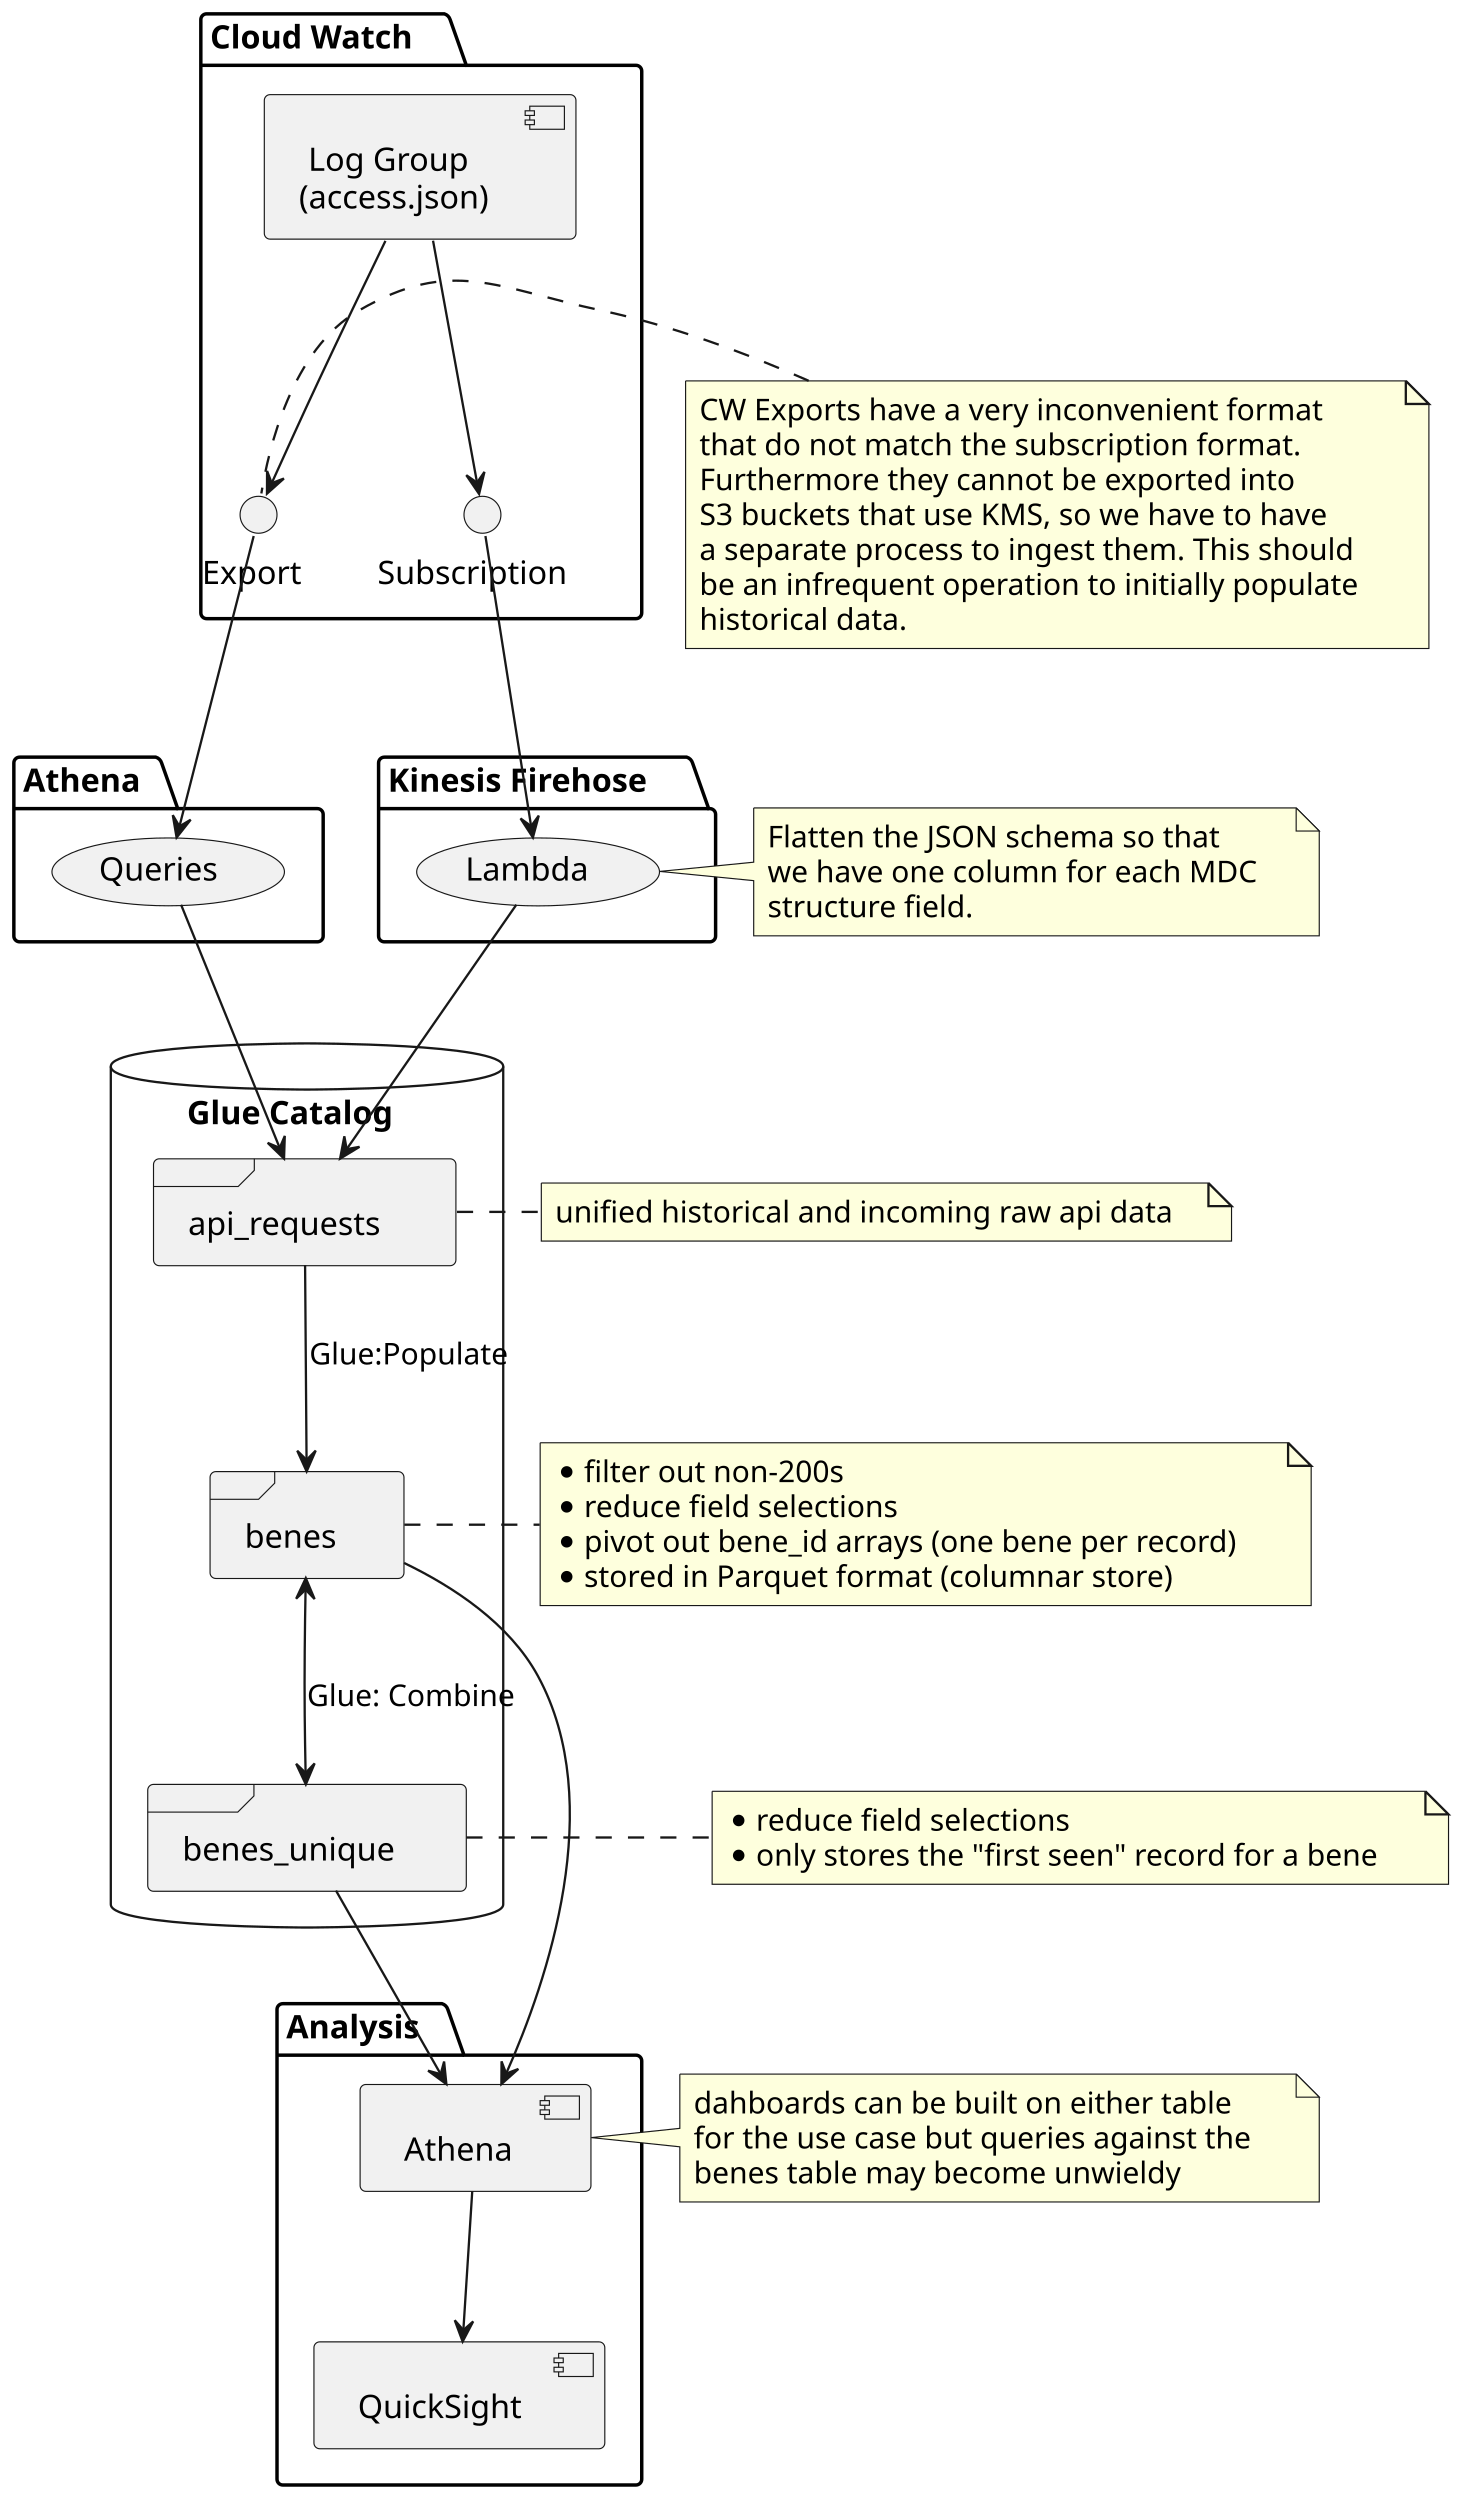
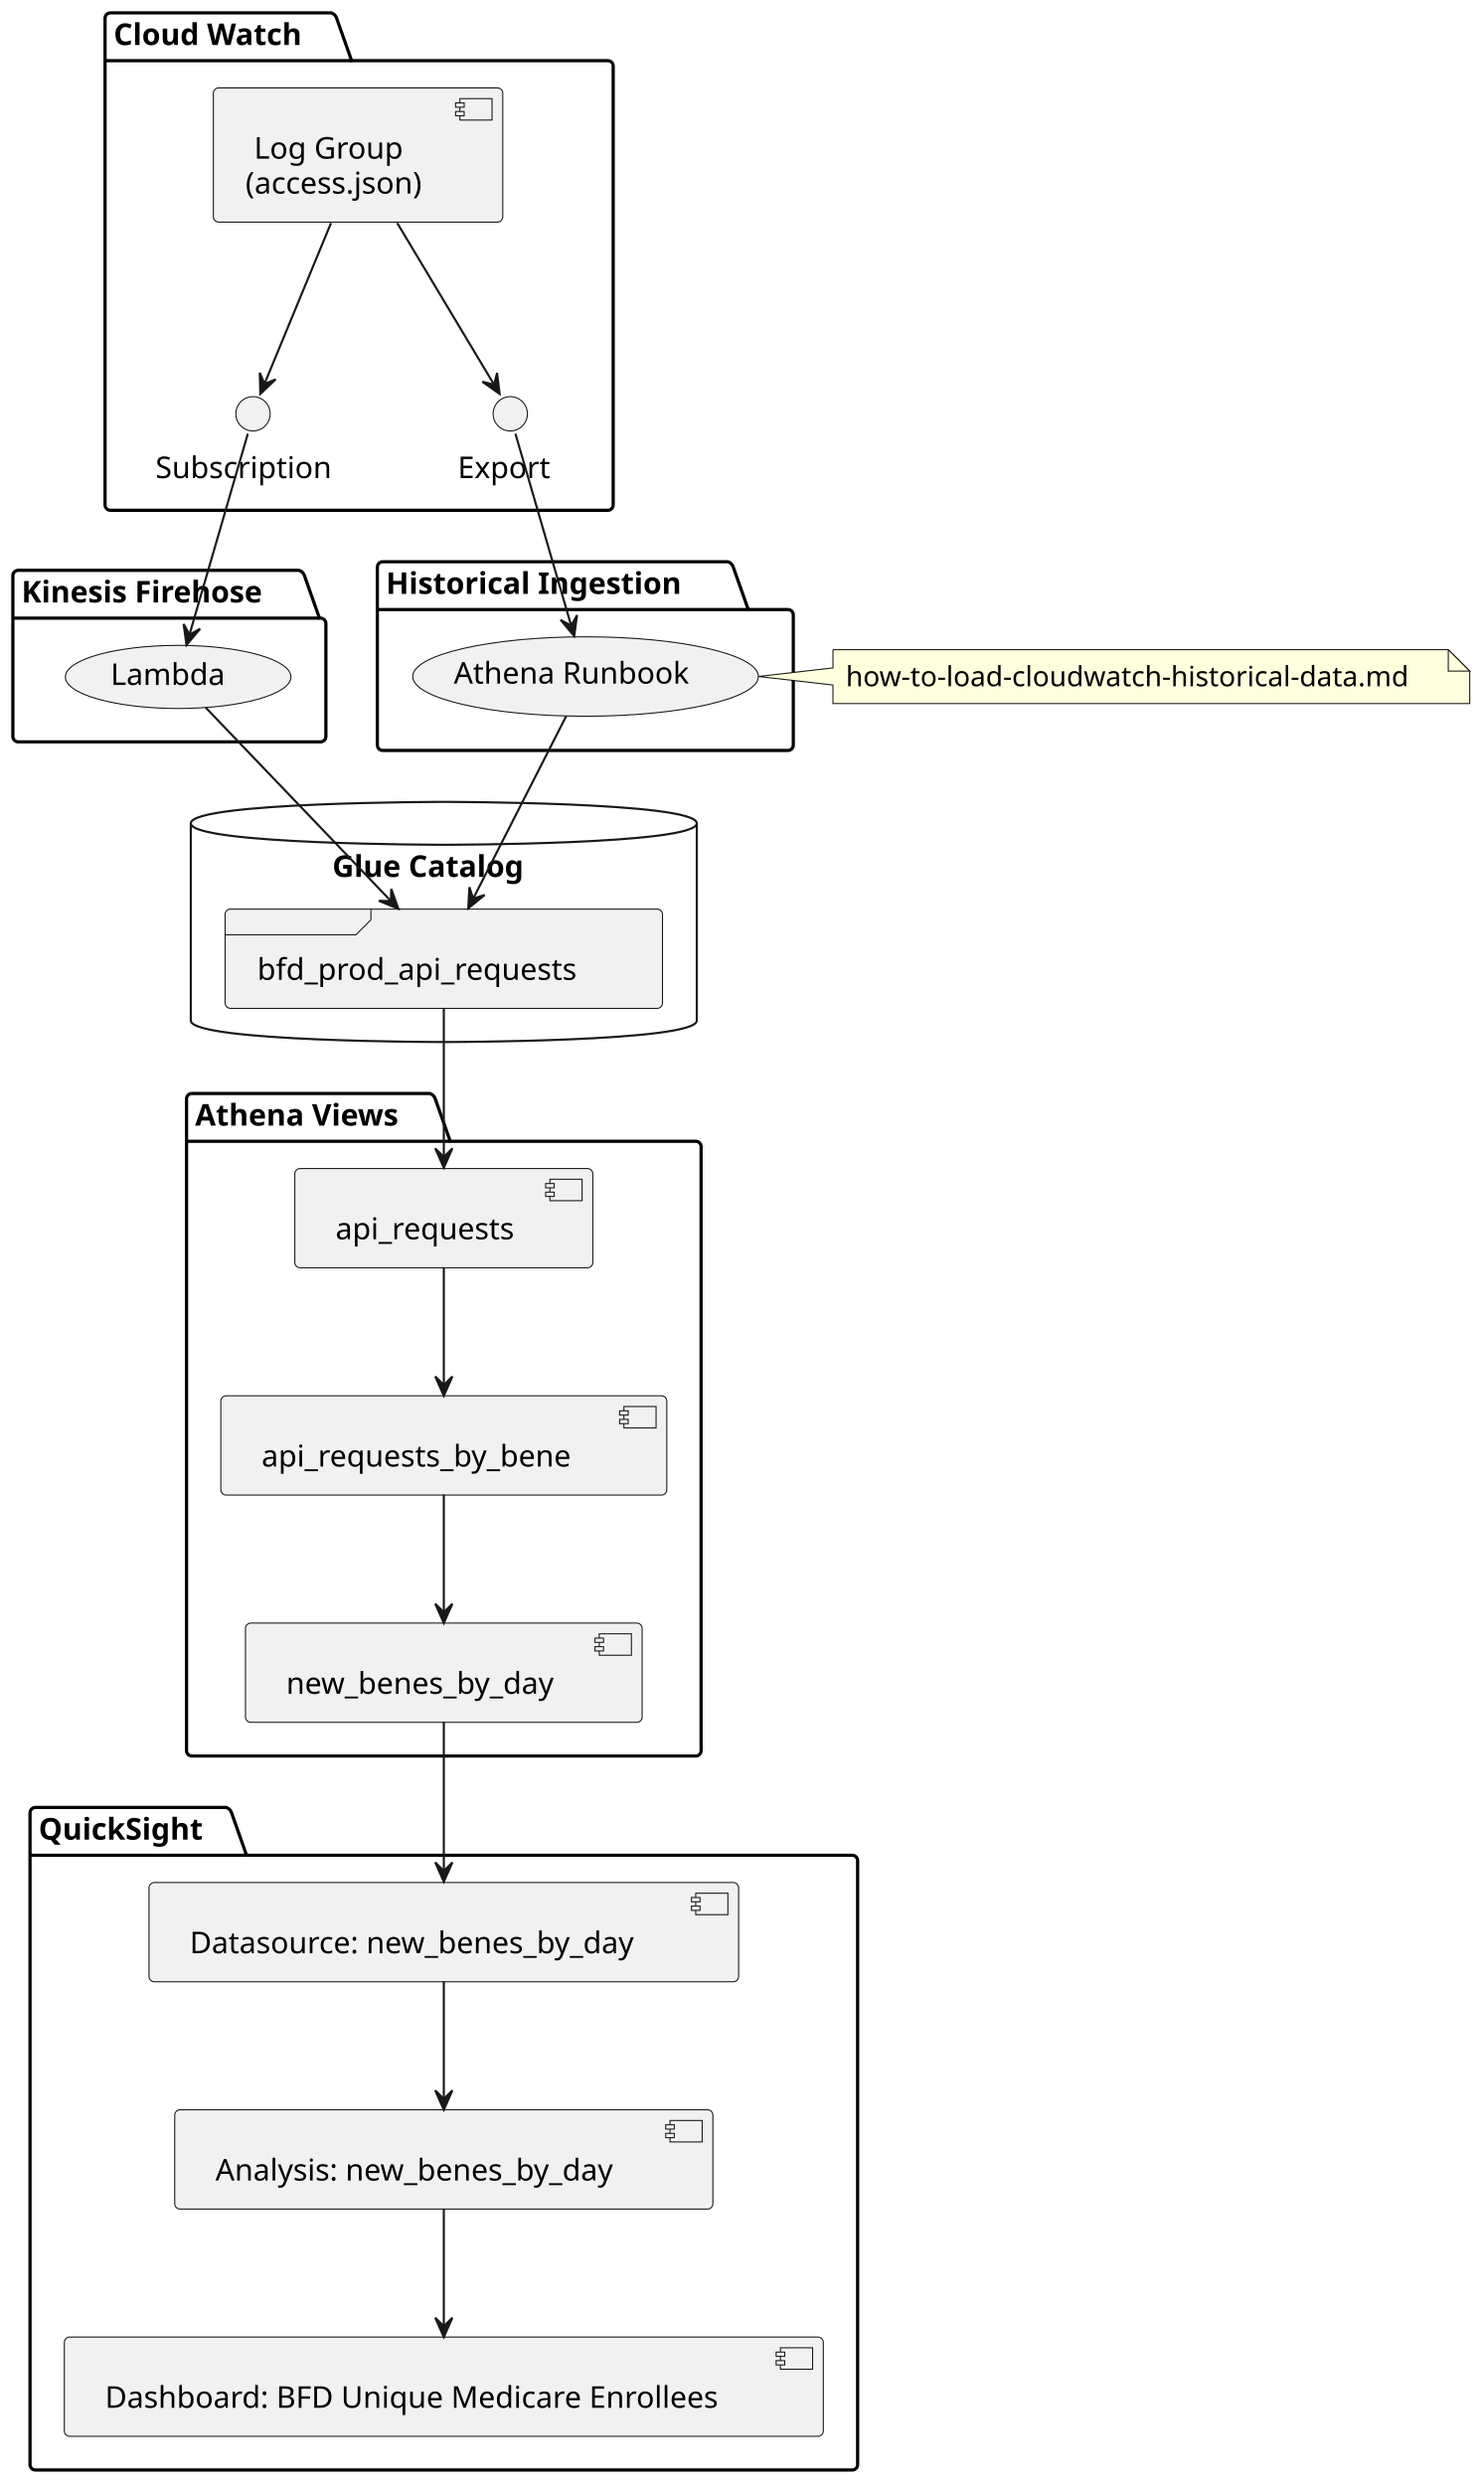
- <svg xmlns="http://www.w3.org/2000/svg" contentStyleType="text/css" height="1083px" preserveAspectRatio="none" style="width:634px;height:1083px;background:#FFFFFF;" version="1.1" viewBox="0 0 634 1083" width="634px" zoomAndPan="magnify">
+ <svg xmlns="http://www.w3.org/2000/svg" contentStyleType="text/css" height="1159px" preserveAspectRatio="none" style="width:692px;height:1159px;background:#FFFFFF;" version="1.1" viewBox="0 0 692 1159" width="692px" zoomAndPan="magnify">
  <defs />
  <g>
    <g id="cluster_Glue Catalog">
-       <path d="M48,462 C48,452 133,452 133,452 C133,452 218,452 218,462 L218,825 C218,835 133,835 133,835 C133,835 48,835 48,825 L48,462 " fill="none" style="stroke:#181818;stroke-width:1.0;" />
-       <path d="M48,462 C48,472 133,472 133,472 C133,472 218,472 218,462 " fill="none" style="stroke:#181818;stroke-width:1.0;" />
-       <text fill="#000000" font-family="sans-serif" font-size="14" font-weight="bold" lengthAdjust="spacing" textLength="104" x="81" y="486.995">Glue Catalog</text>
+       <path d="M89,384 C89,374 207,374 207,374 C207,374 325,374 325,384 L325,476 C325,486 207,486 207,486 C207,486 89,486 89,476 L89,384 " fill="none" style="stroke:#181818;stroke-width:1.0;" />
+       <path d="M89,384 C89,394 207,394 207,394 C207,394 325,394 325,384 " fill="none" style="stroke:#181818;stroke-width:1.0;" />
+       <text fill="#000000" font-family="sans-serif" font-size="14" font-weight="bold" lengthAdjust="spacing" textLength="104" x="155" y="408.995">Glue Catalog</text>
    </g>
    <g id="cluster_Cloud Watch">
-       <path d="M89.5,6 L192.5,6 A3.75,3.75 0 0 1 195,8.5 L202,28.297 L275.5,28.297 A2.5,2.5 0 0 1 278,30.797 L278,265.5 A2.5,2.5 0 0 1 275.5,268 L89.5,268 A2.5,2.5 0 0 1 87,265.5 L87,8.5 A2.5,2.5 0 0 1 89.5,6 " fill="none" style="stroke:#000000;stroke-width:1.5;" />
-       <line style="stroke:#000000;stroke-width:1.5;" x1="87" x2="202" y1="28.297" y2="28.297" />
-       <text fill="#000000" font-family="sans-serif" font-size="14" font-weight="bold" lengthAdjust="spacing" textLength="102" x="91" y="20.995">Cloud Watch</text>
-     </g>
-     <g id="cluster_Athena">
-       <path d="M8.5,328 L67.5,328 A3.75,3.75 0 0 1 70,330.5 L77,350.297 L137.5,350.297 A2.5,2.5 0 0 1 140,352.797 L140,405.5 A2.5,2.5 0 0 1 137.5,408 L8.5,408 A2.5,2.5 0 0 1 6,405.5 L6,330.5 A2.5,2.5 0 0 1 8.5,328 " fill="none" style="stroke:#000000;stroke-width:1.5;" />
-       <line style="stroke:#000000;stroke-width:1.5;" x1="6" x2="77" y1="350.297" y2="350.297" />
-       <text fill="#000000" font-family="sans-serif" font-size="14" font-weight="bold" lengthAdjust="spacing" textLength="58" x="10" y="342.995">Athena</text>
+       <path d="M51.5,6 L154.5,6 A3.75,3.75 0 0 1 157,8.5 L164,28.297 L283.5,28.297 A2.5,2.5 0 0 1 286,30.797 L286,235.5 A2.5,2.5 0 0 1 283.5,238 L51.5,238 A2.5,2.5 0 0 1 49,235.5 L49,8.5 A2.5,2.5 0 0 1 51.5,6 " fill="none" style="stroke:#000000;stroke-width:1.5;" />
+       <line style="stroke:#000000;stroke-width:1.5;" x1="49" x2="164" y1="28.297" y2="28.297" />
+       <text fill="#000000" font-family="sans-serif" font-size="14" font-weight="bold" lengthAdjust="spacing" textLength="102" x="53" y="20.995">Cloud Watch</text>
    </g>
    <g id="cluster_Kinesis Firehose">
-       <path d="M166.5,328 L297.5,328 A3.75,3.75 0 0 1 300,330.5 L307,350.297 L307.5,350.297 A2.5,2.5 0 0 1 310,352.797 L310,405.5 A2.5,2.5 0 0 1 307.5,408 L166.5,408 A2.5,2.5 0 0 1 164,405.5 L164,330.5 A2.5,2.5 0 0 1 166.5,328 " fill="none" style="stroke:#000000;stroke-width:1.5;" />
-       <line style="stroke:#000000;stroke-width:1.5;" x1="164" x2="307" y1="350.297" y2="350.297" />
-       <text fill="#000000" font-family="sans-serif" font-size="14" font-weight="bold" lengthAdjust="spacing" textLength="130" x="168" y="342.995">Kinesis Firehose</text>
+       <path d="M8.5,266 L139.5,266 A3.75,3.75 0 0 1 142,268.5 L149,288.297 L149.5,288.297 A2.5,2.5 0 0 1 152,290.797 L152,343.5 A2.5,2.5 0 0 1 149.5,346 L8.5,346 A2.5,2.5 0 0 1 6,343.5 L6,268.5 A2.5,2.5 0 0 1 8.5,266 " fill="none" style="stroke:#000000;stroke-width:1.5;" />
+       <line style="stroke:#000000;stroke-width:1.5;" x1="6" x2="149" y1="288.297" y2="288.297" />
+       <text fill="#000000" font-family="sans-serif" font-size="14" font-weight="bold" lengthAdjust="spacing" textLength="130" x="10" y="280.995">Kinesis Firehose</text>
    </g>
-     <g id="cluster_Analysis">
-       <path d="M122.5,868 L191.5,868 A3.75,3.75 0 0 1 194,870.5 L201,890.297 L275.5,890.297 A2.5,2.5 0 0 1 278,892.797 L278,1074 A2.5,2.5 0 0 1 275.5,1076.5 L122.5,1076.5 A2.5,2.5 0 0 1 120,1074 L120,870.5 A2.5,2.5 0 0 1 122.5,868 " fill="none" style="stroke:#000000;stroke-width:1.5;" />
-       <line style="stroke:#000000;stroke-width:1.5;" x1="120" x2="201" y1="890.297" y2="890.297" />
-       <text fill="#000000" font-family="sans-serif" font-size="14" font-weight="bold" lengthAdjust="spacing" textLength="68" x="124" y="882.995">Analysis</text>
+     <g id="cluster_Historical Ingestion">
+       <path d="M178.5,262 L339.5,262 A3.75,3.75 0 0 1 342,264.5 L349,284.297 L367.5,284.297 A2.5,2.5 0 0 1 370,286.797 L370,347.5 A2.5,2.5 0 0 1 367.5,350 L178.5,350 A2.5,2.5 0 0 1 176,347.5 L176,264.5 A2.5,2.5 0 0 1 178.5,262 " fill="none" style="stroke:#000000;stroke-width:1.5;" />
+       <line style="stroke:#000000;stroke-width:1.5;" x1="176" x2="349" y1="284.297" y2="284.297" />
+       <text fill="#000000" font-family="sans-serif" font-size="14" font-weight="bold" lengthAdjust="spacing" textLength="160" x="180" y="276.995">Historical Ingestion</text>
    </g>
-     <g id="elem_api_requests">
-       <rect fill="#F1F1F1" height="46.297" rx="2.5" ry="2.5" style="stroke:#181818;stroke-width:0.5;" width="131" x="66.5" y="502" />
-       <path d="M110.167,502 L110.167,507 L103.167,514 L66.5,514 " fill="none" style="stroke:#181818;stroke-width:0.5;" />
-       <text fill="#000000" font-family="sans-serif" font-size="14" lengthAdjust="spacing" textLength="91" x="81.5" y="534.995">api_requests</text>
+     <g id="cluster_Athena Views">
+       <path d="M89.5,510 L200.5,510 A3.75,3.75 0 0 1 203,512.5 L210,532.297 L324.5,532.297 A2.5,2.5 0 0 1 327,534.797 L327,816.5 A2.5,2.5 0 0 1 324.5,819 L89.5,819 A2.5,2.5 0 0 1 87,816.5 L87,512.5 A2.5,2.5 0 0 1 89.5,510 " fill="none" style="stroke:#000000;stroke-width:1.5;" />
+       <line style="stroke:#000000;stroke-width:1.5;" x1="87" x2="210" y1="532.297" y2="532.297" />
+       <text fill="#000000" font-family="sans-serif" font-size="14" font-weight="bold" lengthAdjust="spacing" textLength="110" x="91" y="524.995">Athena Views</text>
    </g>
-     <g id="elem_benes">
-       <rect fill="#F1F1F1" height="46.297" rx="2.5" ry="2.5" style="stroke:#181818;stroke-width:0.5;" width="84" x="91" y="637.5" />
-       <path d="M119,637.5 L119,642.5 L112,649.5 L91,649.5 " fill="none" style="stroke:#181818;stroke-width:0.5;" />
-       <text fill="#000000" font-family="sans-serif" font-size="14" lengthAdjust="spacing" textLength="44" x="106" y="670.495">benes</text>
+     <g id="cluster_QuickSight">
+       <path d="M16.5,843 L105.5,843 A3.75,3.75 0 0 1 108,845.5 L115,865.297 L397.5,865.297 A2.5,2.5 0 0 1 400,867.797 L400,1149.5 A2.5,2.5 0 0 1 397.5,1152 L16.5,1152 A2.5,2.5 0 0 1 14,1149.5 L14,845.5 A2.5,2.5 0 0 1 16.5,843 " fill="none" style="stroke:#000000;stroke-width:1.5;" />
+       <line style="stroke:#000000;stroke-width:1.5;" x1="14" x2="115" y1="865.297" y2="865.297" />
+       <text fill="#000000" font-family="sans-serif" font-size="14" font-weight="bold" lengthAdjust="spacing" textLength="88" x="18" y="857.995">QuickSight</text>
    </g>
-     <g id="elem_benes_unique">
-       <rect fill="#F1F1F1" height="46.297" rx="2.5" ry="2.5" style="stroke:#181818;stroke-width:0.5;" width="138" x="64" y="773" />
-       <path d="M110,773 L110,778 L103,785 L64,785 " fill="none" style="stroke:#181818;stroke-width:0.5;" />
-       <text fill="#000000" font-family="sans-serif" font-size="14" lengthAdjust="spacing" textLength="98" x="79" y="805.995">benes_unique</text>
+     <g id="elem_bfd_prod_api_requests">
+       <rect fill="#F1F1F1" height="46.297" rx="2.5" ry="2.5" style="stroke:#181818;stroke-width:0.5;" width="204" x="105" y="424" />
+       <path d="M173,424 L173,429 L166,436 L105,436 " fill="none" style="stroke:#181818;stroke-width:0.5;" />
+       <text fill="#000000" font-family="sans-serif" font-size="14" lengthAdjust="spacing" textLength="164" x="120" y="456.995">bfd_prod_api_requests</text>
    </g>
    <g id="elem_L">
-       <rect fill="#F1F1F1" height="62.594" rx="2.5" ry="2.5" style="stroke:#181818;stroke-width:0.5;" width="135" x="114.5" y="41" />
-       <rect fill="#F1F1F1" height="10" style="stroke:#181818;stroke-width:0.5;" width="15" x="229.5" y="46" />
-       <rect fill="#F1F1F1" height="2" style="stroke:#181818;stroke-width:0.5;" width="4" x="227.5" y="48" />
-       <rect fill="#F1F1F1" height="2" style="stroke:#181818;stroke-width:0.5;" width="4" x="227.5" y="52" />
-       <text fill="#000000" font-family="sans-serif" font-size="14" lengthAdjust="spacing" textLength="74" x="133.5" y="73.995">Log Group</text>
-       <text fill="#000000" font-family="sans-serif" font-size="14" lengthAdjust="spacing" textLength="91" x="129.5" y="90.292">(access.json)</text>
+       <rect fill="#F1F1F1" height="62.594" rx="2.5" ry="2.5" style="stroke:#181818;stroke-width:0.5;" width="135" x="99.5" y="41" />
+       <rect fill="#F1F1F1" height="10" style="stroke:#181818;stroke-width:0.5;" width="15" x="214.5" y="46" />
+       <rect fill="#F1F1F1" height="2" style="stroke:#181818;stroke-width:0.5;" width="4" x="212.5" y="48" />
+       <rect fill="#F1F1F1" height="2" style="stroke:#181818;stroke-width:0.5;" width="4" x="212.5" y="52" />
+       <text fill="#000000" font-family="sans-serif" font-size="14" lengthAdjust="spacing" textLength="74" x="118.5" y="73.995">Log Group</text>
+       <text fill="#000000" font-family="sans-serif" font-size="14" lengthAdjust="spacing" textLength="91" x="114.5" y="90.292">(access.json)</text>
+     </g>
+     <g id="elem_Subscription">
+       <ellipse cx="118" cy="193" fill="#F1F1F1" rx="8" ry="8" style="stroke:#181818;stroke-width:0.5;" />
+       <text fill="#000000" font-family="sans-serif" font-size="14" lengthAdjust="spacing" textLength="91" x="72.5" y="222.995">Subscription</text>
    </g>
    <g id="elem_Export">
-       <ellipse cx="112" cy="223" fill="#F1F1F1" rx="8" ry="8" style="stroke:#181818;stroke-width:0.5;" />
-       <text fill="#000000" font-family="sans-serif" font-size="14" lengthAdjust="spacing" textLength="49" x="87.5" y="252.995">Export</text>
-     </g>
-     <g id="elem_Subscription">
-       <ellipse cx="209" cy="223" fill="#F1F1F1" rx="8" ry="8" style="stroke:#181818;stroke-width:0.5;" />
-       <text fill="#000000" font-family="sans-serif" font-size="14" lengthAdjust="spacing" textLength="91" x="163.5" y="252.995">Subscription</text>
-     </g>
-     <g id="elem_Queries">
-       <ellipse cx="72.862" cy="377.695" fill="#F1F1F1" rx="50.361" ry="14.695" style="stroke:#181818;stroke-width:0.5;" />
-       <text fill="#000000" font-family="sans-serif" font-size="14" lengthAdjust="spacing" textLength="54" x="42.861" y="381.442">Queries</text>
+       <ellipse cx="238" cy="193" fill="#F1F1F1" rx="8" ry="8" style="stroke:#181818;stroke-width:0.5;" />
+       <text fill="#000000" font-family="sans-serif" font-size="14" lengthAdjust="spacing" textLength="49" x="213.5" y="222.995">Export</text>
    </g>
    <g id="elem_Lambda">
-       <ellipse cx="233.101" cy="377.715" fill="#F1F1F1" rx="52.601" ry="14.715" style="stroke:#181818;stroke-width:0.5;" />
-       <text fill="#000000" font-family="sans-serif" font-size="14" lengthAdjust="spacing" textLength="57" x="201.601" y="381.463">Lambda</text>
+       <ellipse cx="83.101" cy="315.715" fill="#F1F1F1" rx="52.601" ry="14.715" style="stroke:#181818;stroke-width:0.5;" />
+       <text fill="#000000" font-family="sans-serif" font-size="14" lengthAdjust="spacing" textLength="57" x="51.601" y="319.463">Lambda</text>
+     </g>
+     <g id="elem_Athena Runbook">
+       <ellipse cx="273.111" cy="315.522" fill="#F1F1F1" rx="80.611" ry="18.522" style="stroke:#181818;stroke-width:0.5;" />
+       <text fill="#000000" font-family="sans-serif" font-size="14" lengthAdjust="spacing" textLength="120" x="211.673" y="318.835">Athena Runbook</text>
    </g>
    <g id="elem_A">
-       <rect fill="#F1F1F1" height="46.297" rx="2.5" ry="2.5" style="stroke:#181818;stroke-width:0.5;" width="100" x="156" y="903" />
-       <rect fill="#F1F1F1" height="10" style="stroke:#181818;stroke-width:0.5;" width="15" x="236" y="908" />
-       <rect fill="#F1F1F1" height="2" style="stroke:#181818;stroke-width:0.5;" width="4" x="234" y="910" />
-       <rect fill="#F1F1F1" height="2" style="stroke:#181818;stroke-width:0.5;" width="4" x="234" y="914" />
-       <text fill="#000000" font-family="sans-serif" font-size="14" lengthAdjust="spacing" textLength="52" x="175" y="935.995">Athena</text>
+       <rect fill="#F1F1F1" height="46.297" rx="2.5" ry="2.5" style="stroke:#181818;stroke-width:0.5;" width="139" x="137.5" y="545" />
+       <rect fill="#F1F1F1" height="10" style="stroke:#181818;stroke-width:0.5;" width="15" x="256.5" y="550" />
+       <rect fill="#F1F1F1" height="2" style="stroke:#181818;stroke-width:0.5;" width="4" x="254.5" y="552" />
+       <rect fill="#F1F1F1" height="2" style="stroke:#181818;stroke-width:0.5;" width="4" x="254.5" y="556" />
+       <text fill="#000000" font-family="sans-serif" font-size="14" lengthAdjust="spacing" textLength="91" x="156.5" y="577.995">api_requests</text>
    </g>
-     <g id="elem_ QuickSight ">
-       <rect fill="#F1F1F1" height="46.297" rx="2.5" ry="2.5" style="stroke:#181818;stroke-width:0.5;" width="126" x="136" y="1014.5" />
-       <rect fill="#F1F1F1" height="10" style="stroke:#181818;stroke-width:0.5;" width="15" x="242" y="1019.5" />
-       <rect fill="#F1F1F1" height="2" style="stroke:#181818;stroke-width:0.5;" width="4" x="240" y="1021.5" />
-       <rect fill="#F1F1F1" height="2" style="stroke:#181818;stroke-width:0.5;" width="4" x="240" y="1025.5" />
-       <text fill="#000000" font-family="sans-serif" font-size="14" lengthAdjust="spacing" textLength="78" x="155" y="1047.495">QuickSight</text>
+     <g id="elem_B">
+       <rect fill="#F1F1F1" height="46.297" rx="2.5" ry="2.5" style="stroke:#181818;stroke-width:0.5;" width="208" x="103" y="651" />
+       <rect fill="#F1F1F1" height="10" style="stroke:#181818;stroke-width:0.5;" width="15" x="291" y="656" />
+       <rect fill="#F1F1F1" height="2" style="stroke:#181818;stroke-width:0.5;" width="4" x="289" y="658" />
+       <rect fill="#F1F1F1" height="2" style="stroke:#181818;stroke-width:0.5;" width="4" x="289" y="662" />
+       <text fill="#000000" font-family="sans-serif" font-size="14" lengthAdjust="spacing" textLength="160" x="122" y="683.995">api_requests_by_bene</text>
    </g>
-     <g id="elem_GMN414503">
-       <path d="M234.5,512.5 L234.5,537.633 L533.5,537.633 L533.5,522.5 L523.5,512.5 L234.5,512.5 " fill="#FEFFDD" style="stroke:#181818;stroke-width:0.5;" />
-       <path d="M523.5,512.5 L523.5,522.5 L533.5,522.5 L523.5,512.5 " fill="#FEFFDD" style="stroke:#181818;stroke-width:1.0;" />
-       <text fill="#000000" font-family="sans-serif" font-size="13" lengthAdjust="spacing" textLength="278" x="240.5" y="529.567">unified historical and incoming raw api data</text>
+     <g id="elem_C">
+       <rect fill="#F1F1F1" height="46.297" rx="2.5" ry="2.5" style="stroke:#181818;stroke-width:0.5;" width="185" x="114.5" y="757" />
+       <rect fill="#F1F1F1" height="10" style="stroke:#181818;stroke-width:0.5;" width="15" x="279.5" y="762" />
+       <rect fill="#F1F1F1" height="2" style="stroke:#181818;stroke-width:0.5;" width="4" x="277.5" y="764" />
+       <rect fill="#F1F1F1" height="2" style="stroke:#181818;stroke-width:0.5;" width="4" x="277.5" y="768" />
+       <text fill="#000000" font-family="sans-serif" font-size="14" lengthAdjust="spacing" textLength="137" x="133.5" y="789.995">new_benes_by_day</text>
    </g>
-     <g id="elem_GMN414506">
-       <path d="M234,625 L234,695.531 L568,695.531 L568,635 L558,625 L234,625 " fill="#FEFFDD" style="stroke:#181818;stroke-width:0.5;" />
-       <path d="M558,625 L558,635 L568,635 L558,625 " fill="#FEFFDD" style="stroke:#181818;stroke-width:1.0;" />
-       <ellipse cx="245.5" cy="637.633" fill="#000000" rx="2.5" ry="2.5" style="stroke:#000000;stroke-width:0.0;" />
-       <text fill="#000000" font-family="sans-serif" font-size="13" lengthAdjust="spacing" textLength="118" x="253" y="642.067">filter out non-200s</text>
-       <ellipse cx="245.5" cy="652.766" fill="#000000" rx="2.5" ry="2.5" style="stroke:#000000;stroke-width:0.0;" />
-       <text fill="#000000" font-family="sans-serif" font-size="13" lengthAdjust="spacing" textLength="143" x="253" y="657.2">reduce field selections</text>
-       <ellipse cx="245.5" cy="667.898" fill="#000000" rx="2.5" ry="2.5" style="stroke:#000000;stroke-width:0.0;" />
-       <text fill="#000000" font-family="sans-serif" font-size="13" lengthAdjust="spacing" textLength="300" x="253" y="672.332">pivot out bene_id arrays (one bene per record)</text>
-       <ellipse cx="245.5" cy="683.031" fill="#000000" rx="2.5" ry="2.5" style="stroke:#000000;stroke-width:0.0;" />
-       <text fill="#000000" font-family="sans-serif" font-size="13" lengthAdjust="spacing" textLength="269" x="253" y="687.465">stored in Parquet format (columnar store)</text>
+     <g id="elem_Q_D">
+       <rect fill="#F1F1F1" height="46.297" rx="2.5" ry="2.5" style="stroke:#181818;stroke-width:0.5;" width="275" x="69.5" y="878" />
+       <rect fill="#F1F1F1" height="10" style="stroke:#181818;stroke-width:0.5;" width="15" x="324.5" y="883" />
+       <rect fill="#F1F1F1" height="2" style="stroke:#181818;stroke-width:0.5;" width="4" x="322.5" y="885" />
+       <rect fill="#F1F1F1" height="2" style="stroke:#181818;stroke-width:0.5;" width="4" x="322.5" y="889" />
+       <text fill="#000000" font-family="sans-serif" font-size="14" lengthAdjust="spacing" textLength="227" x="88.5" y="910.995">Datasource: new_benes_by_day</text>
    </g>
-     <g id="elem_GMN414509">
-       <path d="M308.5,776 L308.5,816.266 L627.5,816.266 L627.5,786 L617.5,776 L308.5,776 " fill="#FEFFDD" style="stroke:#181818;stroke-width:0.5;" />
-       <path d="M617.5,776 L617.5,786 L627.5,786 L617.5,776 " fill="#FEFFDD" style="stroke:#181818;stroke-width:1.0;" />
-       <ellipse cx="320" cy="788.633" fill="#000000" rx="2.5" ry="2.5" style="stroke:#000000;stroke-width:0.0;" />
-       <text fill="#000000" font-family="sans-serif" font-size="13" lengthAdjust="spacing" textLength="143" x="327.5" y="793.067">reduce field selections</text>
-       <ellipse cx="320" cy="803.766" fill="#000000" rx="2.5" ry="2.5" style="stroke:#000000;stroke-width:0.0;" />
-       <text fill="#000000" font-family="sans-serif" font-size="13" lengthAdjust="spacing" textLength="285" x="327.5" y="808.2">only stores the "first seen" record for a bene</text>
+     <g id="elem_Q_A">
+       <rect fill="#F1F1F1" height="46.297" rx="2.5" ry="2.5" style="stroke:#181818;stroke-width:0.5;" width="251" x="81.5" y="984" />
+       <rect fill="#F1F1F1" height="10" style="stroke:#181818;stroke-width:0.5;" width="15" x="312.5" y="989" />
+       <rect fill="#F1F1F1" height="2" style="stroke:#181818;stroke-width:0.5;" width="4" x="310.5" y="991" />
+       <rect fill="#F1F1F1" height="2" style="stroke:#181818;stroke-width:0.5;" width="4" x="310.5" y="995" />
+       <text fill="#000000" font-family="sans-serif" font-size="14" lengthAdjust="spacing" textLength="203" x="100.5" y="1016.995">Analysis: new_benes_by_day</text>
    </g>
-     <g id="elem_GMN414518">
-       <path d="M297,165 L297,280.93 L619,280.93 L619,175 L609,165 L297,165 " fill="#FEFFDD" style="stroke:#181818;stroke-width:0.5;" />
-       <path d="M609,165 L609,175 L619,175 L609,165 " fill="#FEFFDD" style="stroke:#181818;stroke-width:1.0;" />
-       <text fill="#000000" font-family="sans-serif" font-size="13" lengthAdjust="spacing" textLength="290" x="303" y="182.067">CW Exports have a very inconvenient format</text>
-       <text fill="#000000" font-family="sans-serif" font-size="13" lengthAdjust="spacing" textLength="274" x="303" y="197.2">that do not match the subscription format.</text>
-       <text fill="#000000" font-family="sans-serif" font-size="13" lengthAdjust="spacing" textLength="271" x="303" y="212.333">Furthermore they cannot be exported into</text>
-       <text fill="#000000" font-family="sans-serif" font-size="13" lengthAdjust="spacing" textLength="292" x="303" y="227.465">S3 buckets that use KMS, so we have to have</text>
-       <text fill="#000000" font-family="sans-serif" font-size="13" lengthAdjust="spacing" textLength="301" x="303" y="242.598">a separate process to ingest them. This should</text>
-       <text fill="#000000" font-family="sans-serif" font-size="13" lengthAdjust="spacing" textLength="296" x="303" y="257.731">be an infrequent operation to initially populate</text>
-       <text fill="#000000" font-family="sans-serif" font-size="13" lengthAdjust="spacing" textLength="94" x="303" y="272.864">historical data.</text>
+     <g id="elem_Q_Dash">
+       <rect fill="#F1F1F1" height="46.297" rx="2.5" ry="2.5" style="stroke:#181818;stroke-width:0.5;" width="354" x="30" y="1090" />
+       <rect fill="#F1F1F1" height="10" style="stroke:#181818;stroke-width:0.5;" width="15" x="364" y="1095" />
+       <rect fill="#F1F1F1" height="2" style="stroke:#181818;stroke-width:0.5;" width="4" x="362" y="1097" />
+       <rect fill="#F1F1F1" height="2" style="stroke:#181818;stroke-width:0.5;" width="4" x="362" y="1101" />
+       <text fill="#000000" font-family="sans-serif" font-size="14" lengthAdjust="spacing" textLength="306" x="49" y="1122.995">Dashboard: BFD Unique Medicare Enrollees</text>
    </g>
-     <g id="elem_GMN414529">
-       <path d="M326.5,350 L326.5,373.5 L285.734,377.5 L326.5,381.5 L326.5,405.398 A0,0 0 0 0 326.5,405.398 L571.5,405.398 A0,0 0 0 0 571.5,405.398 L571.5,360 L561.5,350 L326.5,350 A0,0 0 0 0 326.5,350 " fill="#FEFFDD" style="stroke:#181818;stroke-width:0.5;" />
-       <path d="M561.5,350 L561.5,360 L571.5,360 L561.5,350 " fill="#FEFFDD" style="stroke:#181818;stroke-width:0.5;" />
-       <text fill="#000000" font-family="sans-serif" font-size="13" lengthAdjust="spacing" textLength="208" x="332.5" y="367.067">Flatten the JSON schema so that</text>
-       <text fill="#000000" font-family="sans-serif" font-size="13" lengthAdjust="spacing" textLength="224" x="332.5" y="382.2">we have one column for each MDC</text>
-       <text fill="#000000" font-family="sans-serif" font-size="13" lengthAdjust="spacing" textLength="93" x="332.5" y="397.332">structure field.</text>
+     <g id="elem_GMN16">
+       <path d="M388.5,303 L388.5,311.5 L353.695,315.5 L388.5,319.5 L388.5,328.133 A0,0 0 0 0 388.5,328.133 L685.5,328.133 A0,0 0 0 0 685.5,328.133 L685.5,313 L675.5,303 L388.5,303 A0,0 0 0 0 388.5,303 " fill="#FEFFDD" style="stroke:#181818;stroke-width:0.5;" />
+       <path d="M675.5,303 L675.5,313 L685.5,313 L675.5,303 " fill="#FEFFDD" style="stroke:#181818;stroke-width:0.5;" />
+       <text fill="#000000" font-family="sans-serif" font-size="13" lengthAdjust="spacing" textLength="276" x="394.5" y="320.067">how-to-load-cloudwatch-historical-data.md</text>
    </g>
-     <g id="elem_GMN414540">
-       <path d="M294.5,898.5 L294.5,922 L256.1,926 L294.5,930 L294.5,953.898 A0,0 0 0 0 294.5,953.898 L571.5,953.898 A0,0 0 0 0 571.5,953.898 L571.5,908.5 L561.5,898.5 L294.5,898.5 A0,0 0 0 0 294.5,898.5 " fill="#FEFFDD" style="stroke:#181818;stroke-width:0.5;" />
-       <path d="M561.5,898.5 L561.5,908.5 L571.5,908.5 L561.5,898.5 " fill="#FEFFDD" style="stroke:#181818;stroke-width:0.5;" />
-       <text fill="#000000" font-family="sans-serif" font-size="13" lengthAdjust="spacing" textLength="243" x="300.5" y="915.567">dahboards can be built on either table</text>
-       <text fill="#000000" font-family="sans-serif" font-size="13" lengthAdjust="spacing" textLength="256" x="300.5" y="930.7">for the use case but queries against the</text>
-       <text fill="#000000" font-family="sans-serif" font-size="13" lengthAdjust="spacing" textLength="225" x="300.5" y="945.832">benes table may become unwieldy</text>
-     </g>
-     <g id="link_api_requests_GMN414503">
-       <path d="M197.953,525 C210.066,525 222.178,525 234.29,525 " fill="none" id="api_requests-GMN414503" style="stroke:#181818;stroke-width:1.0;stroke-dasharray:7.0,7.0;" />
-     </g>
-     <g id="link_benes_GMN414506">
-       <path d="M175.137,660.5 C194.694,660.5 214.251,660.5 233.808,660.5 " fill="none" id="benes-GMN414506" style="stroke:#181818;stroke-width:1.0;stroke-dasharray:7.0,7.0;" />
-     </g>
-     <g id="link_benes_unique_GMN414509">
-       <path d="M202.028,796 C237.439,796 272.85,796 308.261,796 " fill="none" id="benes_unique-GMN414509" style="stroke:#181818;stroke-width:1.0;stroke-dasharray:7.0,7.0;" />
+     <g id="link_L_Subscription">
+       <path d="M154.381,104.02 C144.325,128.34 130.744,161.18 123.347,179.07 " fill="none" id="L-to-Subscription" style="stroke:#181818;stroke-width:1.0;" />
+       <polygon fill="#181818" points="121.432,183.7,128.569,176.913,123.344,179.08,121.177,173.855,121.432,183.7" style="stroke:#181818;stroke-width:1.0;" />
    </g>
    <g id="link_L_Export">
-       <path d="M166.976,104.344 C158.399,122.051 147.496,144.728 138,165 C130.894,180.168 122.929,197.714 117.709,209.288 " fill="none" id="L-to-Export" style="stroke:#181818;stroke-width:1.0;" />
-       <polygon fill="#181818" points="115.651,213.858,122.994,207.294,117.704,209.299,115.699,204.009,115.651,213.858" style="stroke:#181818;stroke-width:1.0;" />
+       <path d="M185.284,104.02 C199.856,128.34 219.534,161.18 230.253,179.07 " fill="none" id="L-to-Export" style="stroke:#181818;stroke-width:1.0;" />
+       <polygon fill="#181818" points="233.027,183.7,231.832,173.924,230.457,179.411,224.97,178.036,233.027,183.7" style="stroke:#181818;stroke-width:1.0;" />
    </g>
-     <g id="link_L_Subscription">
-       <path d="M187.594,104.269 C193.457,136.515 202.392,185.655 206.621,208.917 " fill="none" id="L-to-Subscription" style="stroke:#181818;stroke-width:1.0;" />
-       <polygon fill="#181818" points="207.544,213.991,209.869,204.421,206.65,209.072,201.999,205.852,207.544,213.991" style="stroke:#181818;stroke-width:1.0;" />
+     <g id="link_Export_Athena Runbook">
+       <path d="M240.406,202.282 C245.698,220.503 258.506,264.601 266.4,291.776 " fill="none" id="Export-to-Athena Runbook" style="stroke:#181818;stroke-width:1.0;" />
+       <polygon fill="#181818" points="267.813,296.643,269.144,286.885,266.419,291.841,261.462,289.115,267.813,296.643" style="stroke:#181818;stroke-width:1.0;" />
    </g>
-     <g id="link_GMN414518_Export">
-       <path d="M350.325,164.966 C321.91,152.407 290.721,140.961 260.5,134.5 C214.865,124.743 195.883,111.112 155.5,134.5 C126.314,151.403 116.287,194.699 113.216,213.758 " fill="none" id="GMN414518-Export" style="stroke:#181818;stroke-width:1.0;stroke-dasharray:7.0,7.0;" />
-     </g>
-     <g id="link_Export_Queries">
-       <path d="M109.903,232.199 C103.866,255.807 86.33,324.377 77.788,357.778 " fill="none" id="Export-to-Queries" style="stroke:#181818;stroke-width:1.0;" />
-       <polygon fill="#181818" points="76.498,362.824,82.604,355.097,77.737,357.98,74.854,353.113,76.498,362.824" style="stroke:#181818;stroke-width:1.0;" />
-     </g>
-     <g id="link_Queries_api_requests">
-       <path d="M78.445,391.927 C88.112,415.767 108.443,465.905 121.087,497.087 " fill="none" id="Queries-to-api_requests" style="stroke:#181818;stroke-width:1.0;" />
-       <polygon fill="#181818" points="123.047,501.921,123.37,492.077,121.167,497.288,115.957,495.085,123.047,501.921" style="stroke:#181818;stroke-width:1.0;" />
+     <g id="link_Athena Runbook_bfd_prod_api_requests">
+       <path d="M264.099,333.965 C252.969,355.803 233.798,393.419 220.769,418.983 " fill="none" id="Athena Runbook-to-bfd_prod_api_requests" style="stroke:#181818;stroke-width:1.0;" />
+       <polygon fill="#181818" points="218.412,423.609,226.062,417.406,220.682,419.154,218.935,413.774,218.412,423.609" style="stroke:#181818;stroke-width:1.0;" />
    </g>
    <g id="link_Subscription_Lambda">
-       <path d="M210.29,232.199 C214.006,255.807 224.797,324.377 230.054,357.778 " fill="none" id="Subscription-to-Lambda" style="stroke:#181818;stroke-width:1.0;" />
-       <polygon fill="#181818" points="230.848,362.824,233.4,353.312,230.071,357.885,225.498,354.555,230.848,362.824" style="stroke:#181818;stroke-width:1.0;" />
+       <path d="M115.594,202.282 C110.034,221.425 96.179,269.127 88.442,295.763 " fill="none" id="Subscription-to-Lambda" style="stroke:#181818;stroke-width:1.0;" />
+       <polygon fill="#181818" points="86.981,300.794,93.332,293.267,88.375,295.992,85.649,291.036,86.981,300.794" style="stroke:#181818;stroke-width:1.0;" />
    </g>
-     <g id="link_Lambda_api_requests">
-       <path d="M223.679,391.927 C207.062,415.866 172.04,466.318 150.416,497.471 " fill="none" id="Lambda-to-api_requests" style="stroke:#181818;stroke-width:1.0;" />
-       <polygon fill="#181818" points="147.326,501.921,155.744,496.809,150.178,497.814,149.173,492.247,147.326,501.921" style="stroke:#181818;stroke-width:1.0;" />
+     <g id="link_Lambda_bfd_prod_api_requests">
+       <path d="M95.803,329.871 C116.092,351.059 155.996,392.734 182.073,419.967 " fill="none" id="Lambda-to-bfd_prod_api_requests" style="stroke:#181818;stroke-width:1.0;" />
+       <polygon fill="#181818" points="185.816,423.876,182.48,414.609,182.358,420.265,176.702,420.143,185.816,423.876" style="stroke:#181818;stroke-width:1.0;" />
    </g>
-     <g id="link_api_requests_benes">
-       <path d="M132.165,548.045 C132.338,571.138 132.61,607.442 132.796,632.301 " fill="none" id="api_requests-to-benes" style="stroke:#181818;stroke-width:1.0;" />
-       <polygon fill="#181818" points="132.835,637.422,136.766,628.391,132.796,632.422,128.766,628.453,132.835,637.422" style="stroke:#181818;stroke-width:1.0;" />
-       <text fill="#000000" font-family="sans-serif" font-size="13" lengthAdjust="spacing" textLength="90" x="134" y="591.067">Glue:Populate</text>
+     <g id="link_bfd_prod_api_requests_A">
+       <path d="M207,470.104 C207,489.685 207,518.351 207,539.426 " fill="none" id="bfd_prod_api_requests-to-A" style="stroke:#181818;stroke-width:1.0;" />
+       <polygon fill="#181818" points="207,544.61,211,535.61,207,539.61,203,535.61,207,544.61" style="stroke:#181818;stroke-width:1.0;" />
    </g>
-     <g id="link_benes_benes_unique">
-       <path d="M132.366,688.823 C132.074,704.648 131.826,724.948 132,743 C132.077,750.996 132.22,759.683 132.375,767.626 " fill="none" id="benes-benes_unique" style="stroke:#181818;stroke-width:1.0;" />
-       <polygon fill="#181818" points="132.483,772.989,136.3,763.91,132.382,767.99,128.301,764.072,132.483,772.989" style="stroke:#181818;stroke-width:1.0;" />
-       <polygon fill="#181818" points="132.467,683.638,128.293,692.559,132.37,688.637,136.291,692.714,132.467,683.638" style="stroke:#181818;stroke-width:1.0;" />
-       <text fill="#000000" font-family="sans-serif" font-size="13" lengthAdjust="spacing" textLength="95" x="133" y="739.067">Glue: Combine</text>
+     <g id="link_A_B">
+       <path d="M207,591.056 C207,607.05 207,628.778 207,645.842 " fill="none" id="A-to-B" style="stroke:#181818;stroke-width:1.0;" />
+       <polygon fill="#181818" points="207,650.976,211,641.976,207,645.976,203,641.976,207,650.976" style="stroke:#181818;stroke-width:1.0;" />
    </g>
-     <g id="link_A_ QuickSight ">
-       <path d="M204.583,949.159 C203.473,966.524 201.924,990.767 200.738,1009.307 " fill="none" id="A-to- QuickSight " style="stroke:#181818;stroke-width:1.0;" />
-       <polygon fill="#181818" points="200.414,1014.374,204.98,1005.648,200.733,1009.384,196.997,1005.137,200.414,1014.374" style="stroke:#181818;stroke-width:1.0;" />
+     <g id="link_B_C">
+       <path d="M207,697.056 C207,713.05 207,734.778 207,751.842 " fill="none" id="B-to-C" style="stroke:#181818;stroke-width:1.0;" />
+       <polygon fill="#181818" points="207,756.976,211,747.976,207,751.976,203,747.976,207,756.976" style="stroke:#181818;stroke-width:1.0;" />
    </g>
-     <g id="link_benes_A">
-       <path d="M175.05,677.071 C196.511,687.415 220.643,703.325 233,726 C263.22,781.454 237.158,858.062 219.33,898.126 " fill="none" id="benes-to-A" style="stroke:#181818;stroke-width:1.0;" />
-       <polygon fill="#181818" points="217.201,902.827,224.557,896.278,219.263,898.272,217.27,892.978,217.201,902.827" style="stroke:#181818;stroke-width:1.0;" />
+     <g id="link_C_Q_D">
+       <path d="M207,803.104 C207,822.685 207,851.351 207,872.426 " fill="none" id="C-to-Q_D" style="stroke:#181818;stroke-width:1.0;" />
+       <polygon fill="#181818" points="207,877.61,211,868.61,207,872.61,203,868.61,207,877.61" style="stroke:#181818;stroke-width:1.0;" />
    </g>
-     <g id="link_benes_unique_A">
-       <path d="M145.549,819.004 C158.084,840.984 177.368,874.795 190.772,898.298 " fill="none" id="benes_unique-to-A" style="stroke:#181818;stroke-width:1.0;" />
-       <polygon fill="#181818" points="193.37,902.855,192.385,893.056,190.893,898.512,185.436,897.019,193.37,902.855" style="stroke:#181818;stroke-width:1.0;" />
+     <g id="link_Q_D_Q_A">
+       <path d="M207,924.056 C207,940.05 207,961.778 207,978.842 " fill="none" id="Q_D-to-Q_A" style="stroke:#181818;stroke-width:1.0;" />
+       <polygon fill="#181818" points="207,983.976,211,974.976,207,978.976,203,974.976,207,983.976" style="stroke:#181818;stroke-width:1.0;" />
+     </g>
+     <g id="link_Q_A_Q_Dash">
+       <path d="M207,1030.056 C207,1046.05 207,1067.778 207,1084.842 " fill="none" id="Q_A-to-Q_Dash" style="stroke:#181818;stroke-width:1.0;" />
+       <polygon fill="#181818" points="207,1089.976,211,1080.976,207,1084.976,203,1080.976,207,1089.976" style="stroke:#181818;stroke-width:1.0;" />
    </g>
  </g>
</svg>
